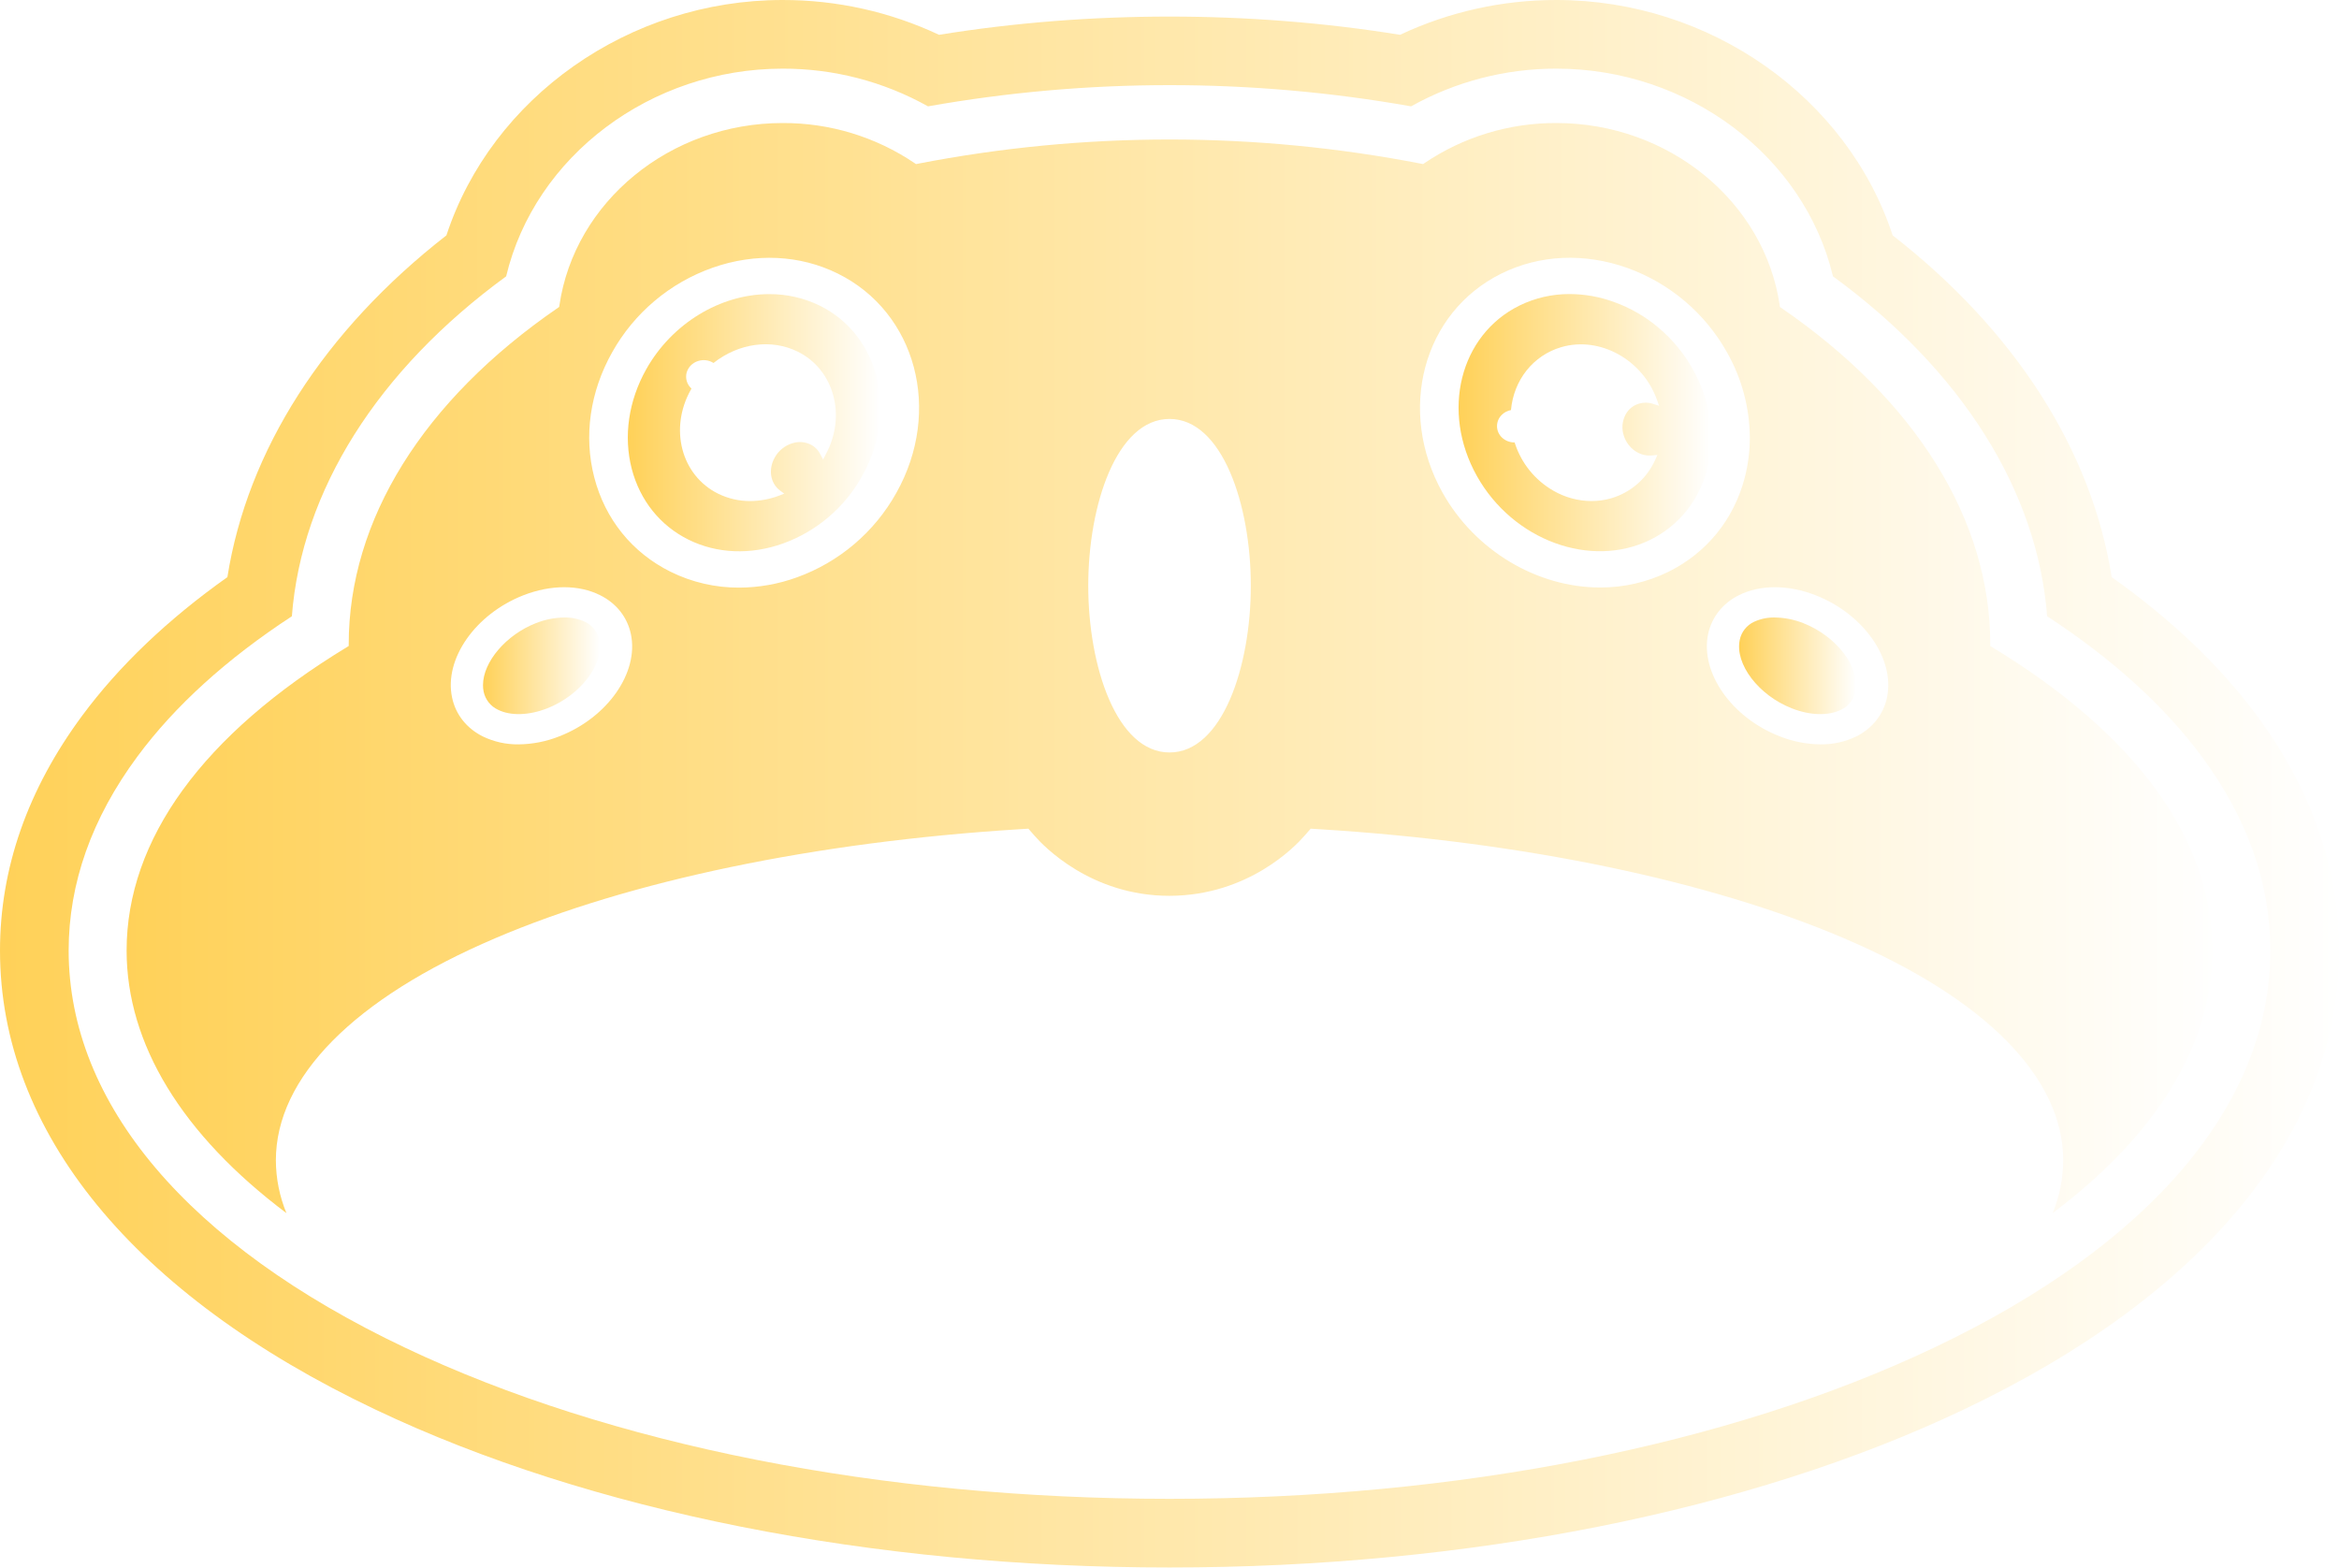
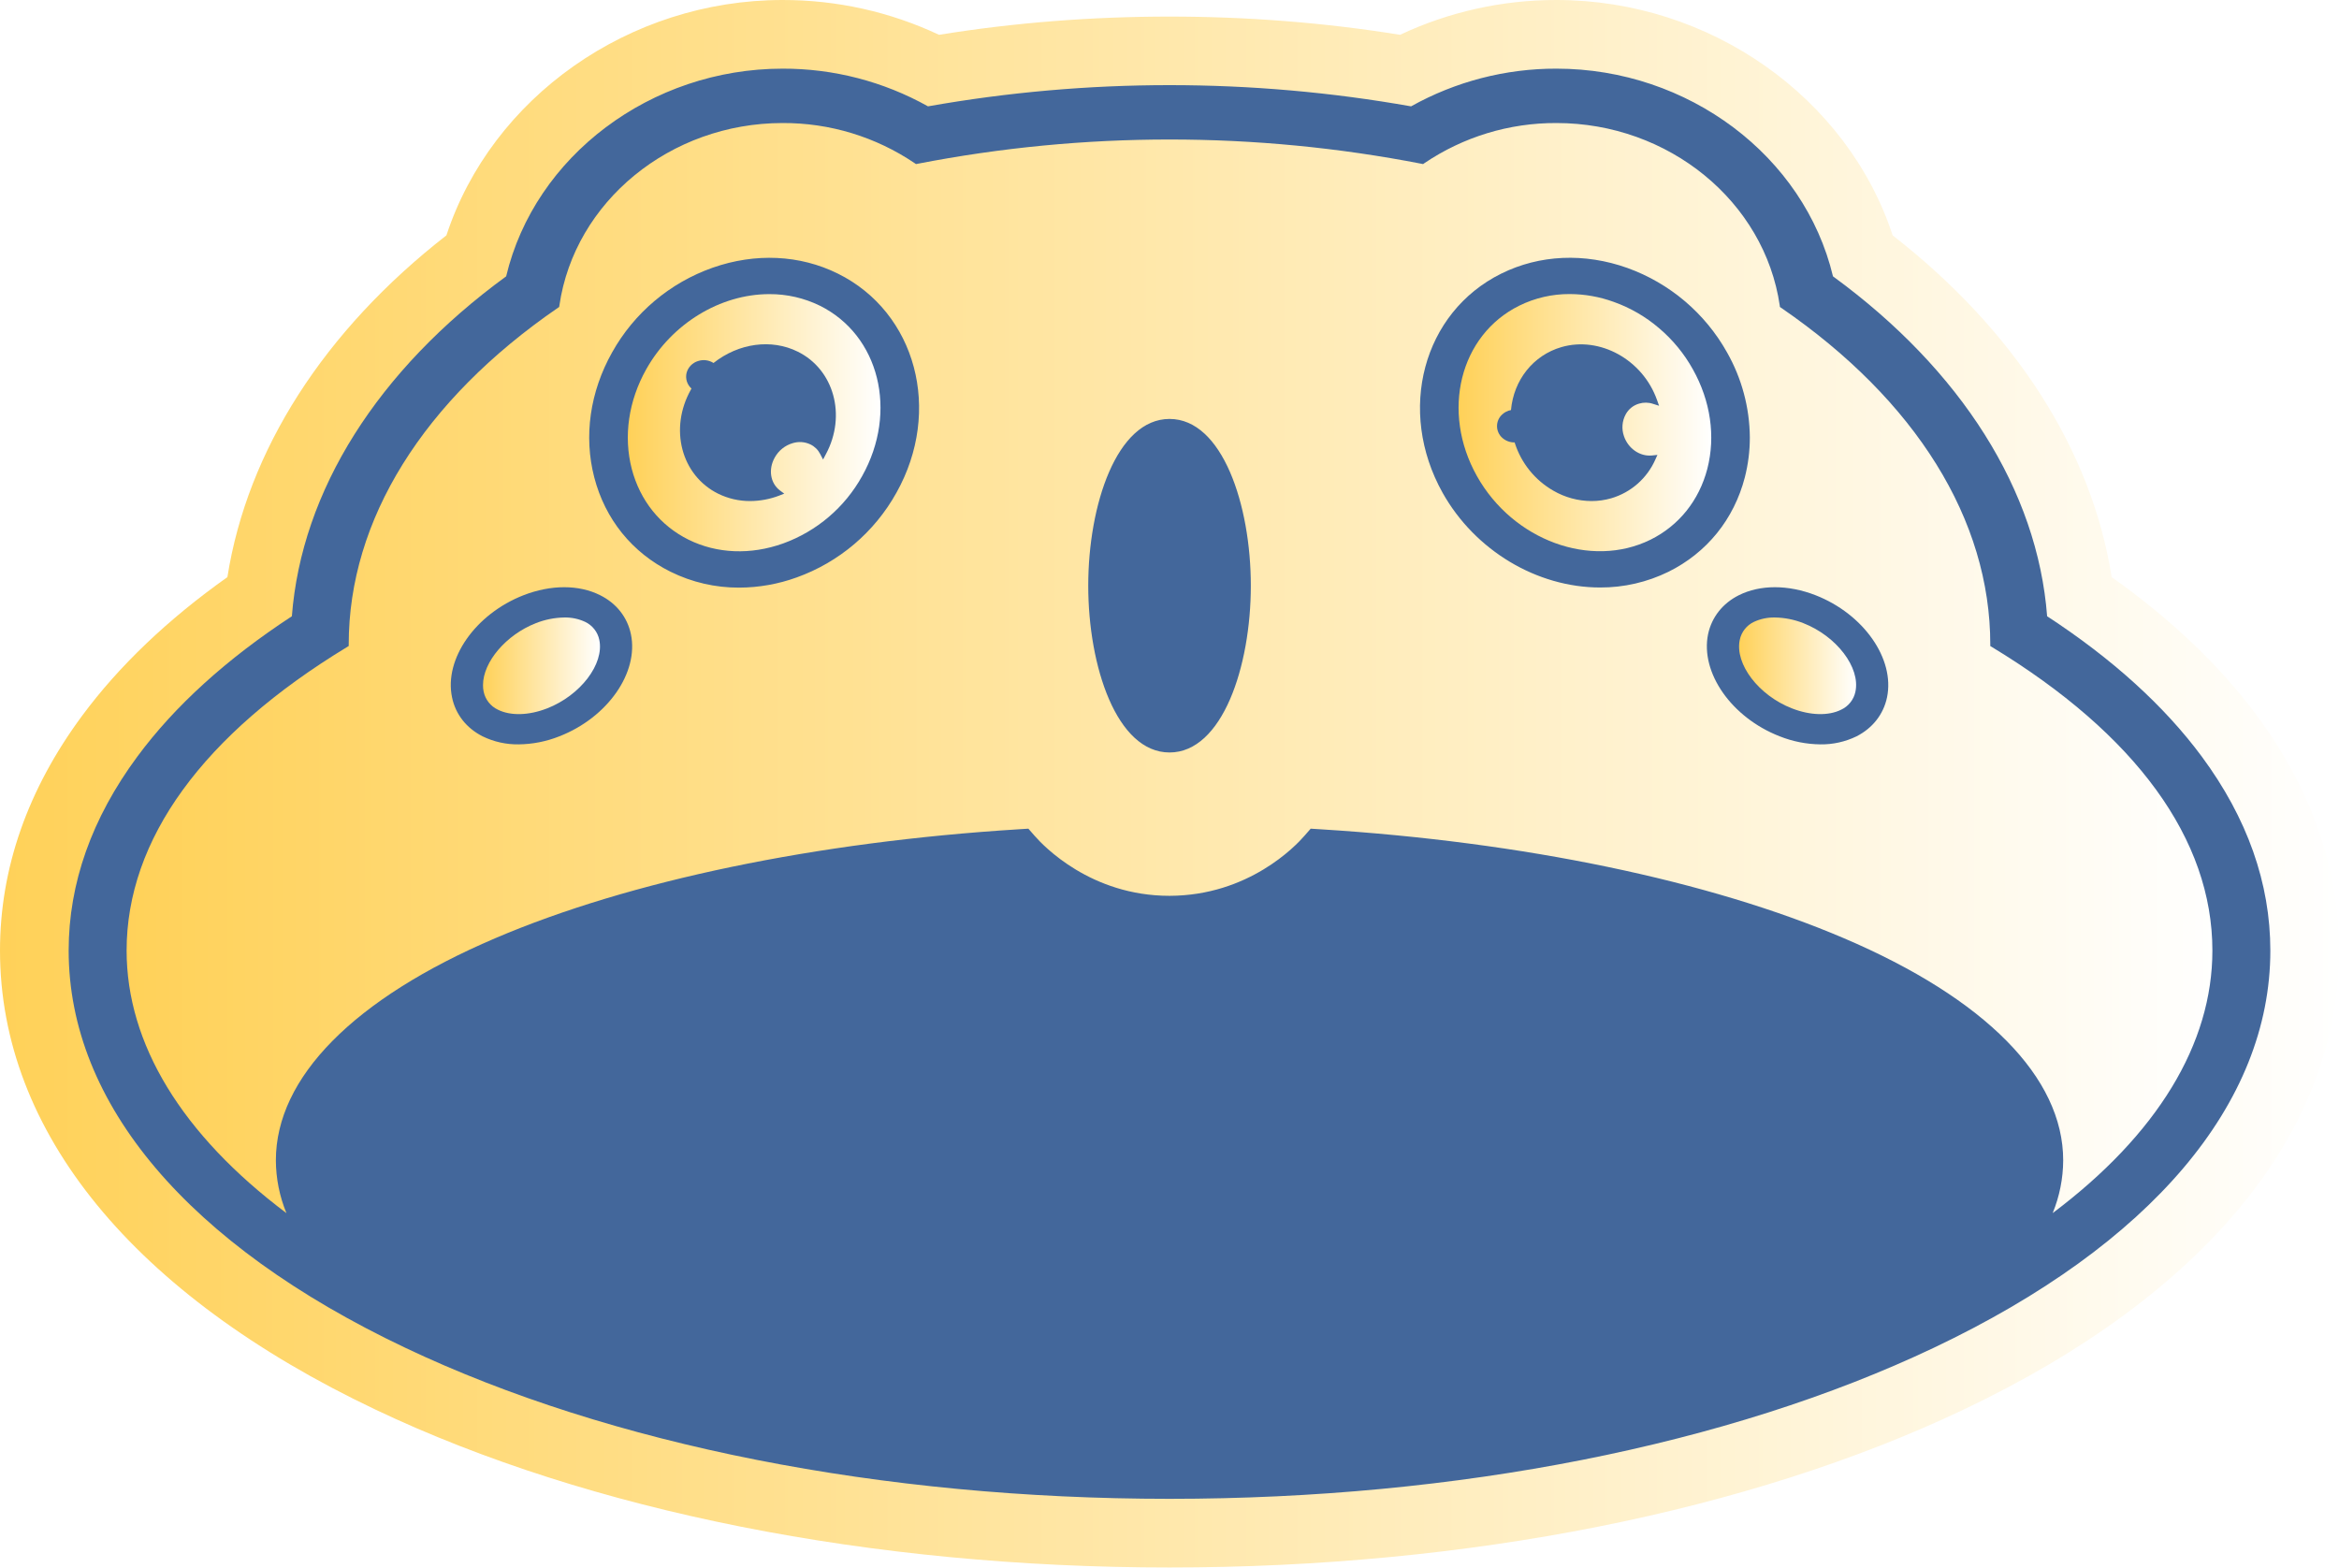
- <svg xmlns="http://www.w3.org/2000/svg" id="Layer_1" data-name="Layer 1" width="1901.849" height="1274.58" viewBox="0 0 1901.849 1274.58">
+ <svg xmlns="http://www.w3.org/2000/svg" width="1901.849" height="1274.58" data-name="Layer 1">
  <defs>
-     <defs>
-       <linearGradient id="grad1" x1="0%" y1="0%" x2="100%" y2="0%">
-         <stop offset="0%" style="stop-color:#FFD158;stop-opacity:1" />
-         <stop offset="100%" style="stop-color:white;stop-opacity:1" />
-       </linearGradient>
-     </defs>
+     <linearGradient y2="0%" x2="100%" y1="0%" x1="0%" id="grad1">
+       <stop stop-color="#FFD158" offset="0%" />
+       <stop stop-color="white" offset="100%" />
+     </linearGradient>
  </defs>
  <g>
-     <path fill="url(#grad1)" d="M1015.542,1394.251a38.322,38.322,0,0,0-16.86-3.518,65.341,65.341,0,0,0-23.169,4.634c-24.062,9.379-42.93,31.486-42.93,50.3a24.778,24.778,0,0,0,.503,5.303,20.921,20.921,0,0,0,11.611,14.738c10.217,5.136,25.178,4.745,39.973-1.061h.056c27.075-10.607,46.503-36.064,42.427-55.659A20.89,20.89,0,0,0,1015.542,1394.251Z" transform="translate(-539.842 -888.6286)" />
-     <path fill="url(#grad1)" d="M1888.839,1155.48a116.834,116.834,0,0,0-36.902-21.382,105.537,105.537,0,0,0-35.673-6.364,91.752,91.752,0,0,0-41.089,9.434c-48.401,23.95-63.865,86.084-34.445,138.562,29.365,52.365,92.729,75.589,141.13,51.751,23.112-11.444,39.526-31.933,46.225-57.669,6.811-26.462,2.624-55.213-11.78-80.893A120.454,120.454,0,0,0,1888.839,1155.48Zm-28.584,87.704c3.406,10.161,13.008,16.804,22.834,15.799l4.411-.447-1.731,3.852a56.63,56.63,0,0,1-35.729,31.375,57.387,57.387,0,0,1-16.246,2.288,62.287,62.287,0,0,1-30.927-8.43,68.831,68.831,0,0,1-31.208-38.408c-.112-.279-.168-.559-.279-.838a14.539,14.539,0,0,1-10.161-3.852,12.746,12.746,0,0,1,0-18.814,13.872,13.872,0,0,1,7.202-3.629c2.234-24.563,18.144-44.55,40.977-51.193,31.206-9.1,66.155,10.16,77.766,42.986l1.675,4.69-4.969-1.563a18.534,18.534,0,0,0-11.277-.168,17.987,17.987,0,0,0-10.886,8.709A21.967,21.967,0,0,0,1860.255,1243.184Z" transform="translate(-539.842 -888.6286)" />
-     <path fill="url(#grad1)" d="M2159.375,1414.683l-1.228-.725v-1.34c0-101.214-60.405-198.464-170.16-273.774l-.893-.615-.112-1.06c-12.337-84.689-90.384-148.499-181.549-148.499a190.257,190.257,0,0,0-107.522,32.714l-.95.67-1.116-.224a1073.392,1073.392,0,0,0-410.047,0l-1.172.224-.949-.67a190.133,190.133,0,0,0-107.524-32.714c-91.22,0-169.21,63.81-181.491,148.499l-.168,1.06-.894.615c-109.755,75.366-170.216,172.56-170.216,273.718v1.34l-1.228.781c-117.348,71.179-179.371,156.538-179.371,246.865,0,75.869,44.884,149.56,129.965,213.537a113.93,113.93,0,0,1-8.598-42.93c0-67.383,63.362-131.528,178.31-180.599,109.533-46.839,260.655-78.269,425.511-88.597l8.039-.503,5.137,5.862c7.09,8.15,45.61,48.737,109.643,48.737,64.257-.168,102.61-40.586,109.643-48.737l5.137-5.862,8.039.503c164.856,10.272,315.98,41.758,425.567,88.597,114.948,49.071,178.254,113.216,178.254,180.599a114.69,114.69,0,0,1-8.54,42.875c85.024-63.921,129.852-137.556,129.852-213.481C2338.745,1571.166,2276.723,1485.807,2159.375,1414.683ZM994.775,1487.314a92.106,92.106,0,0,1-33.218,6.588,64.687,64.687,0,0,1-29.197-6.476c-13.23-6.643-22.107-17.92-24.954-31.709-6.587-31.263,18.925-67.774,58.061-83.071,22.385-8.709,45.107-8.709,62.414,0,13.174,6.588,22.051,17.809,24.954,31.654C1059.366,1435.563,1033.908,1472.018,994.775,1487.314Zm273.885-197.905a151.256,151.256,0,0,1-80.949,68.723,138.716,138.716,0,0,1-46.894,8.318,124.656,124.656,0,0,1-55.715-12.896c-31.208-15.464-53.259-42.708-62.08-76.818-8.653-33.384-3.516-69.448,14.515-101.548a151.188,151.188,0,0,1,81.786-68.891c34.724-12.17,70.9-10.495,101.772,4.802C1284.794,1142.64,1306.175,1222.64,1268.66,1289.409Zm222.135,211.081c-42.93,0-66.099-69.895-66.099-135.603,0-65.764,23.169-135.603,66.099-135.603s66.099,69.839,66.099,135.603C1556.894,1430.595,1533.725,1500.49,1490.794,1500.49Zm405.694-146.936a125.066,125.066,0,0,1-55.549,12.785c-51.584,0-101.828-30.202-128.066-76.929-37.404-66.824-16.077-146.769,47.676-178.31,31.152-15.408,67.605-17.027,102.553-4.578a151.705,151.705,0,0,1,81.005,68.667,142.275,142.275,0,0,1,18.535,69.169,130.745,130.745,0,0,1-4.075,32.436C1949.745,1310.846,1927.694,1338.089,1896.488,1353.553Zm177.695,102.163c-2.903,13.789-11.78,25.066-24.898,31.709a65.096,65.096,0,0,1-29.253,6.476,92.099,92.099,0,0,1-33.217-6.588c-39.079-15.241-64.592-51.751-58.116-83.07,2.959-13.789,11.836-25.01,24.954-31.598,17.363-8.709,40.085-8.709,62.471,0C2055.203,1387.942,2080.716,1424.397,2074.183,1455.717Z" transform="translate(-539.842 -888.6286)" />
-     <path fill="url(#grad1)" d="M2374.978,1470.566c-29.98-40.474-69.617-78.269-118.13-112.658-16.245-103.056-78.493-200.362-178.087-277.905-36.734-112.045-148.332-191.374-273.327-191.374A297.954,297.954,0,0,0,1678.205,916.933c-122.038-19.763-252.783-19.763-374.821,0a297.95,297.95,0,0,0-127.229-28.305c-124.995,0-236.537,79.33-273.327,191.374-99.594,77.599-161.842,174.905-178.087,277.905-48.513,34.389-88.151,72.239-118.073,112.658C562.34,1530.468,539.842,1594.669,539.842,1661.549c0,147.272,108.472,279.86,305.485,373.37,174.067,82.735,403.292,128.29,645.468,128.29,242.177,0,471.4-45.555,645.469-128.29,196.957-93.51,305.428-226.098,305.428-373.37C2441.691,1594.669,2419.248,1530.412,2374.978,1470.566Zm-262.665,513.941c-166.755,79.218-387.493,122.875-621.519,122.875-234.025,0-454.764-43.657-621.518-122.875-176.469-83.74-273.608-198.464-273.608-322.958,0-54.654,18.814-107.689,55.884-157.766,30.314-41.032,72.575-79.385,125.61-114.054,7.871-101.995,69.672-200.083,174.235-276.398,23.335-97.92,117.738-168.876,224.757-168.876a240.791,240.791,0,0,1,118.242,30.649,1126.642,1126.642,0,0,1,392.796,0,241.105,241.105,0,0,1,118.242-30.649c107.019,0,201.422,70.956,224.814,168.876,104.507,76.315,166.308,174.403,174.123,276.398,53.035,34.612,95.352,73.022,125.722,114.054,37.012,50.021,55.771,103.057,55.771,157.766C2385.864,1786.043,2288.725,1900.767,2112.313,1984.507Z" transform="translate(-539.842 -888.6286)" />
-     <path fill="url(#grad1)" d="M1206.414,1137.169a92.393,92.393,0,0,0-41.033-9.379c-39.971,0-79.274,24.005-100.097,61.13-14.404,25.68-18.591,54.431-11.779,80.893,6.699,25.736,23.112,46.225,46.223,57.669,23.113,11.389,50.412,12.506,76.818,3.071a120.197,120.197,0,0,0,64.312-54.822C1270.279,1223.253,1254.815,1161.119,1206.414,1137.169Zm5.024,120.641-2.344,4.466-2.344-4.466a17.365,17.365,0,0,0-7.872-7.76,19.82,19.82,0,0,0-14.57-1.06,24.512,24.512,0,0,0-14.515,11.668c-5.415,9.602-3.628,20.879,4.243,26.796l3.462,2.568-4.132,1.619a66.913,66.913,0,0,1-23.557,4.411,58.514,58.514,0,0,1-26.016-5.973c-30.09-14.906-40.027-52.924-22.163-84.689.168-.279.279-.558.447-.837a12.928,12.928,0,0,1-3.965-12.785,13.83,13.83,0,0,1,9.436-9.602,14.745,14.745,0,0,1,12.449,1.619c20.488-16.19,47.117-19.818,68.499-9.212C1217.914,1189.088,1228.241,1226.436,1211.437,1257.811Z" transform="translate(-539.842 -888.6286)" />
-     <path fill="url(#grad1)" d="M2006.075,1395.312a65.457,65.457,0,0,0-23.168-4.578,38.488,38.488,0,0,0-16.86,3.518,20.782,20.782,0,0,0-11.612,14.738c-4.075,19.595,15.352,45.108,42.483,55.659,14.795,5.806,29.756,6.197,39.973,1.061a20.805,20.805,0,0,0,11.612-14.682C2052.634,1431.431,2033.206,1405.919,2006.075,1395.312Z" transform="translate(-539.842 -888.6286)" />
+     <path id="svg_9" d="m120.919,981.471l-65.919,-71.465l-22.5,-102.501l-5,-132.501l82.501,-90.001c0.918,1.464 75.919,-78.536 75.919,-78.536c0,0 20,-20 20,-22.5c0,-2.5 50,-127.501 49.082,-128.965c0.918,1.464 65.919,-111.036 65,-112.501c0.918,1.464 70.919,-38.536 70.919,-38.536c0,0 55,-115.001 54.082,-116.465c0.918,1.464 140.919,-56.036 140.001,-57.5c0.918,1.464 93.419,3.964 92.501,2.5c0.918,1.464 85.919,21.465 85.001,20c0.918,1.464 133.419,-11.036 132.501,-12.5c0.918,1.464 180.919,-1.036 180.001,-2.5c0.918,1.464 88.419,16.465 87.501,15c0.918,1.464 48.418,-16.036 48.418,-16.036c0,0 107.501,-5 106.583,-6.464c0.918,1.464 93.419,46.465 92.501,45c0.918,1.464 78.419,66.465 77.501,65c0.918,1.464 33.418,71.465 32.5,70c0.918,1.464 73.419,63.965 72.5,62.5c0.918,1.464 58.418,96.465 57.5,95.001c0.918,1.464 30.918,91.465 30,90.001c0.918,1.464 35.918,53.965 35,52.5c0.918,1.464 78.419,63.965 77.501,62.5c0.918,1.464 58.418,93.965 57.5,92.501c0.918,1.464 30.918,138.965 30.918,138.965c0,0 -45,117.501 -45,117.501c0,0 -87.501,95.001 -88.419,93.536c0.918,1.464 -139.083,93.965 -140.001,92.501c0.918,1.464 -176.583,83.965 -177.501,82.501c0.918,1.464 -159.083,26.465 -159.083,26.465c0,0 -237.502,25 -238.42,23.536c0.918,1.464 -209.083,-1.036 -210.001,-2.5c0.918,1.464 -201.583,-11.036 -202.501,-12.5c0.918,1.464 -189.083,-56.036 -189.083,-56.036c0,0 -180.001,-80.001 -180.001,-80.001c0,0 -130.001,-107.501 -130.001,-107.501z" opacity="NaN" stroke="#000" fill="#43679b" />
+     <g id="svg_1">
+       <path id="svg_2" d="m475.7,505.623a38.322,38.322 0 0 0 -16.86,-3.518a65.341,65.341 0 0 0 -23.169,4.634c-24.062,9.379 -42.93,31.486 -42.93,50.3a24.778,24.778 0 0 0 0.503,5.303a20.921,20.921 0 0 0 11.611,14.738c10.217,5.136 25.178,4.745 39.973,-1.061l0.056,0c27.075,-10.607 46.503,-36.064 42.427,-55.659a20.89,20.89 0 0 0 -11.611,-14.738z" fill="url(#grad1)" />
+       <path id="svg_3" d="m1348.997,266.852a116.834,116.834 0 0 0 -36.902,-21.382a105.537,105.537 0 0 0 -35.673,-6.364a91.752,91.752 0 0 0 -41.089,9.434c-48.401,23.95 -63.865,86.084 -34.445,138.562c29.365,52.365 92.729,75.589 141.13,51.751c23.112,-11.444 39.526,-31.933 46.225,-57.669c6.811,-26.462 2.624,-55.213 -11.78,-80.893a120.454,120.454 0 0 0 -27.466,-33.44zm-28.584,87.704c3.406,10.161 13.008,16.804 22.834,15.799l4.411,-0.447l-1.731,3.852a56.63,56.63 0 0 1 -35.729,31.375a57.387,57.387 0 0 1 -16.246,2.288a62.287,62.287 0 0 1 -30.927,-8.43a68.831,68.831 0 0 1 -31.208,-38.408c-0.112,-0.279 -0.168,-0.559 -0.279,-0.838a14.539,14.539 0 0 1 -10.161,-3.852a12.746,12.746 0 0 1 0,-18.814a13.872,13.872 0 0 1 7.202,-3.629c2.234,-24.563 18.144,-44.55 40.977,-51.193c31.206,-9.1 66.155,10.16 77.766,42.986l1.675,4.69l-4.969,-1.563a18.534,18.534 0 0 0 -11.277,-0.168a17.987,17.987 0 0 0 -10.886,8.709a21.967,21.967 0 0 0 -1.452,17.641z" fill="url(#grad1)" />
+       <path id="svg_4" d="m1619.533,526.055l-1.228,-0.725l0,-1.34c0,-101.214 -60.405,-198.464 -170.16,-273.774l-0.893,-0.615l-0.112,-1.06c-12.337,-84.689 -90.384,-148.499 -181.549,-148.499a190.257,190.257 0 0 0 -107.522,32.714l-0.95,0.67l-1.116,-0.224a1073.392,1073.392 0 0 0 -410.047,0l-1.172,0.224l-0.949,-0.67a190.133,190.133 0 0 0 -107.524,-32.714c-91.22,0 -169.21,63.81 -181.491,148.499l-0.168,1.06l-0.894,0.615c-109.755,75.366 -170.216,172.56 -170.216,273.718l0,1.34l-1.228,0.781c-117.348,71.179 -179.371,156.538 -179.371,246.865c0,75.869 44.884,149.56 129.965,213.537a113.93,113.93 0 0 1 -8.598,-42.93c0,-67.383 63.362,-131.528 178.31,-180.599c109.533,-46.839 260.655,-78.269 425.511,-88.597l8.039,-0.503l5.137,5.862c7.09,8.15 45.61,48.737 109.643,48.737c64.257,-0.168 102.61,-40.586 109.643,-48.737l5.137,-5.862l8.039,0.503c164.856,10.272 315.98,41.758 425.567,88.597c114.948,49.071 178.254,113.216 178.254,180.599a114.69,114.69 0 0 1 -8.54,42.875c85.024,-63.921 129.852,-137.556 129.852,-213.481c-0,-90.383 -62.023,-175.742 -179.371,-246.865zm-1164.6,72.631a92.106,92.106 0 0 1 -33.218,6.588a64.687,64.687 0 0 1 -29.197,-6.476c-13.23,-6.643 -22.107,-17.92 -24.954,-31.709c-6.587,-31.263 18.925,-67.774 58.061,-83.071c22.385,-8.709 45.107,-8.709 62.414,0c13.174,6.588 22.051,17.809 24.954,31.654c6.531,31.263 -18.926,67.718 -58.059,83.014zm273.885,-197.905a151.256,151.256 0 0 1 -80.949,68.723a138.716,138.716 0 0 1 -46.894,8.318a124.656,124.656 0 0 1 -55.715,-12.896c-31.208,-15.464 -53.259,-42.708 -62.08,-76.818c-8.653,-33.384 -3.516,-69.448 14.515,-101.548a151.188,151.188 0 0 1 81.786,-68.891c34.724,-12.17 70.9,-10.495 101.772,4.802c63.699,31.542 85.08,111.542 47.564,178.31l-0,-0zm222.135,211.081c-42.93,0 -66.099,-69.895 -66.099,-135.603c0,-65.764 23.169,-135.603 66.099,-135.603s66.099,69.839 66.099,135.603c0,65.708 -23.169,135.603 -66.099,135.603l-0,-0zm405.694,-146.936a125.066,125.066 0 0 1 -55.549,12.785c-51.584,0 -101.828,-30.202 -128.066,-76.929c-37.404,-66.824 -16.077,-146.769 47.676,-178.31c31.152,-15.408 67.605,-17.027 102.553,-4.578a151.705,151.705 0 0 1 81.005,68.667a142.275,142.275 0 0 1 18.535,69.169a130.745,130.745 0 0 1 -4.075,32.436c-8.821,34.054 -30.872,61.298 -62.079,76.762l-0,-0zm177.695,102.163c-2.903,13.789 -11.78,25.066 -24.898,31.709a65.096,65.096 0 0 1 -29.253,6.476a92.099,92.099 0 0 1 -33.217,-6.588c-39.079,-15.241 -64.592,-51.751 -58.116,-83.07c2.959,-13.789 11.836,-25.01 24.954,-31.598c17.363,-8.709 40.085,-8.709 62.471,0c39.079,15.296 64.592,51.751 58.059,83.071l-0,-0z" fill="url(#grad1)" />
+       <path id="svg_5" d="m1835.136,581.937c-29.98,-40.474 -69.617,-78.269 -118.13,-112.658c-16.245,-103.056 -78.493,-200.362 -178.087,-277.905c-36.734,-112.045 -148.332,-191.374 -273.327,-191.374a297.954,297.954 0 0 0 -127.229,28.305c-122.038,-19.763 -252.783,-19.763 -374.821,0a297.95,297.95 0 0 0 -127.229,-28.305c-124.995,0 -236.537,79.33 -273.327,191.374c-99.594,77.599 -161.842,174.905 -178.087,277.905c-48.513,34.389 -88.151,72.239 -118.073,112.658c-44.327,59.902 -66.826,124.103 -66.826,190.983c0,147.272 108.472,279.86 305.485,373.37c174.067,82.735 403.292,128.29 645.468,128.29c242.177,0 471.4,-45.555 645.469,-128.29c196.957,-93.51 305.428,-226.098 305.428,-373.37c-0,-66.88 -22.442,-131.137 -66.713,-190.983zm-262.665,513.941c-166.755,79.218 -387.493,122.875 -621.519,122.875c-234.025,0 -454.764,-43.657 -621.518,-122.875c-176.469,-83.74 -273.608,-198.464 -273.608,-322.958c0,-54.654 18.814,-107.689 55.884,-157.766c30.314,-41.032 72.575,-79.385 125.61,-114.054c7.871,-101.995 69.672,-200.083 174.235,-276.398c23.335,-97.92 117.738,-168.876 224.757,-168.876a240.791,240.791 0 0 1 118.242,30.649a1126.642,1126.642 0 0 1 392.796,0a241.105,241.105 0 0 1 118.242,-30.649c107.019,0 201.422,70.956 224.814,168.876c104.507,76.315 166.308,174.403 174.123,276.398c53.035,34.612 95.352,73.022 125.722,114.054c37.012,50.021 55.771,103.057 55.771,157.766c-0,124.494 -97.139,239.218 -273.551,322.958l0,-0z" fill="url(#grad1)" />
+       <path id="svg_6" d="m666.572,248.541a92.393,92.393 0 0 0 -41.033,-9.379c-39.971,0 -79.274,24.005 -100.097,61.13c-14.404,25.68 -18.591,54.431 -11.779,80.893c6.699,25.736 23.112,46.225 46.223,57.669c23.113,11.389 50.412,12.506 76.818,3.071a120.197,120.197 0 0 0 64.312,-54.822c29.421,-52.478 13.957,-114.612 -34.445,-138.562zm5.024,120.641l-2.344,4.466l-2.344,-4.466a17.365,17.365 0 0 0 -7.872,-7.76a19.82,19.82 0 0 0 -14.57,-1.06a24.512,24.512 0 0 0 -14.515,11.668c-5.415,9.602 -3.628,20.879 4.243,26.796l3.462,2.568l-4.132,1.619a66.913,66.913 0 0 1 -23.557,4.411a58.514,58.514 0 0 1 -26.016,-5.973c-30.09,-14.906 -40.027,-52.924 -22.163,-84.689c0.168,-0.279 0.279,-0.558 0.447,-0.837a12.928,12.928 0 0 1 -3.965,-12.785a13.83,13.83 0 0 1 9.436,-9.602a14.745,14.745 0 0 1 12.449,1.619c20.488,-16.19 47.117,-19.818 68.499,-9.212c29.421,14.515 39.748,51.863 22.944,83.238z" fill="url(#grad1)" />
+       <path id="svg_7" d="m1466.233,506.683a65.457,65.457 0 0 0 -23.168,-4.578a38.488,38.488 0 0 0 -16.86,3.518a20.782,20.782 0 0 0 -11.612,14.738c-4.075,19.595 15.352,45.108 42.483,55.659c14.795,5.806 29.756,6.197 39.973,1.061a20.805,20.805 0 0 0 11.612,-14.682c4.13,-19.595 -15.298,-45.108 -42.429,-55.715z" fill="url(#grad1)" />
+     </g>
  </g>
</svg>
